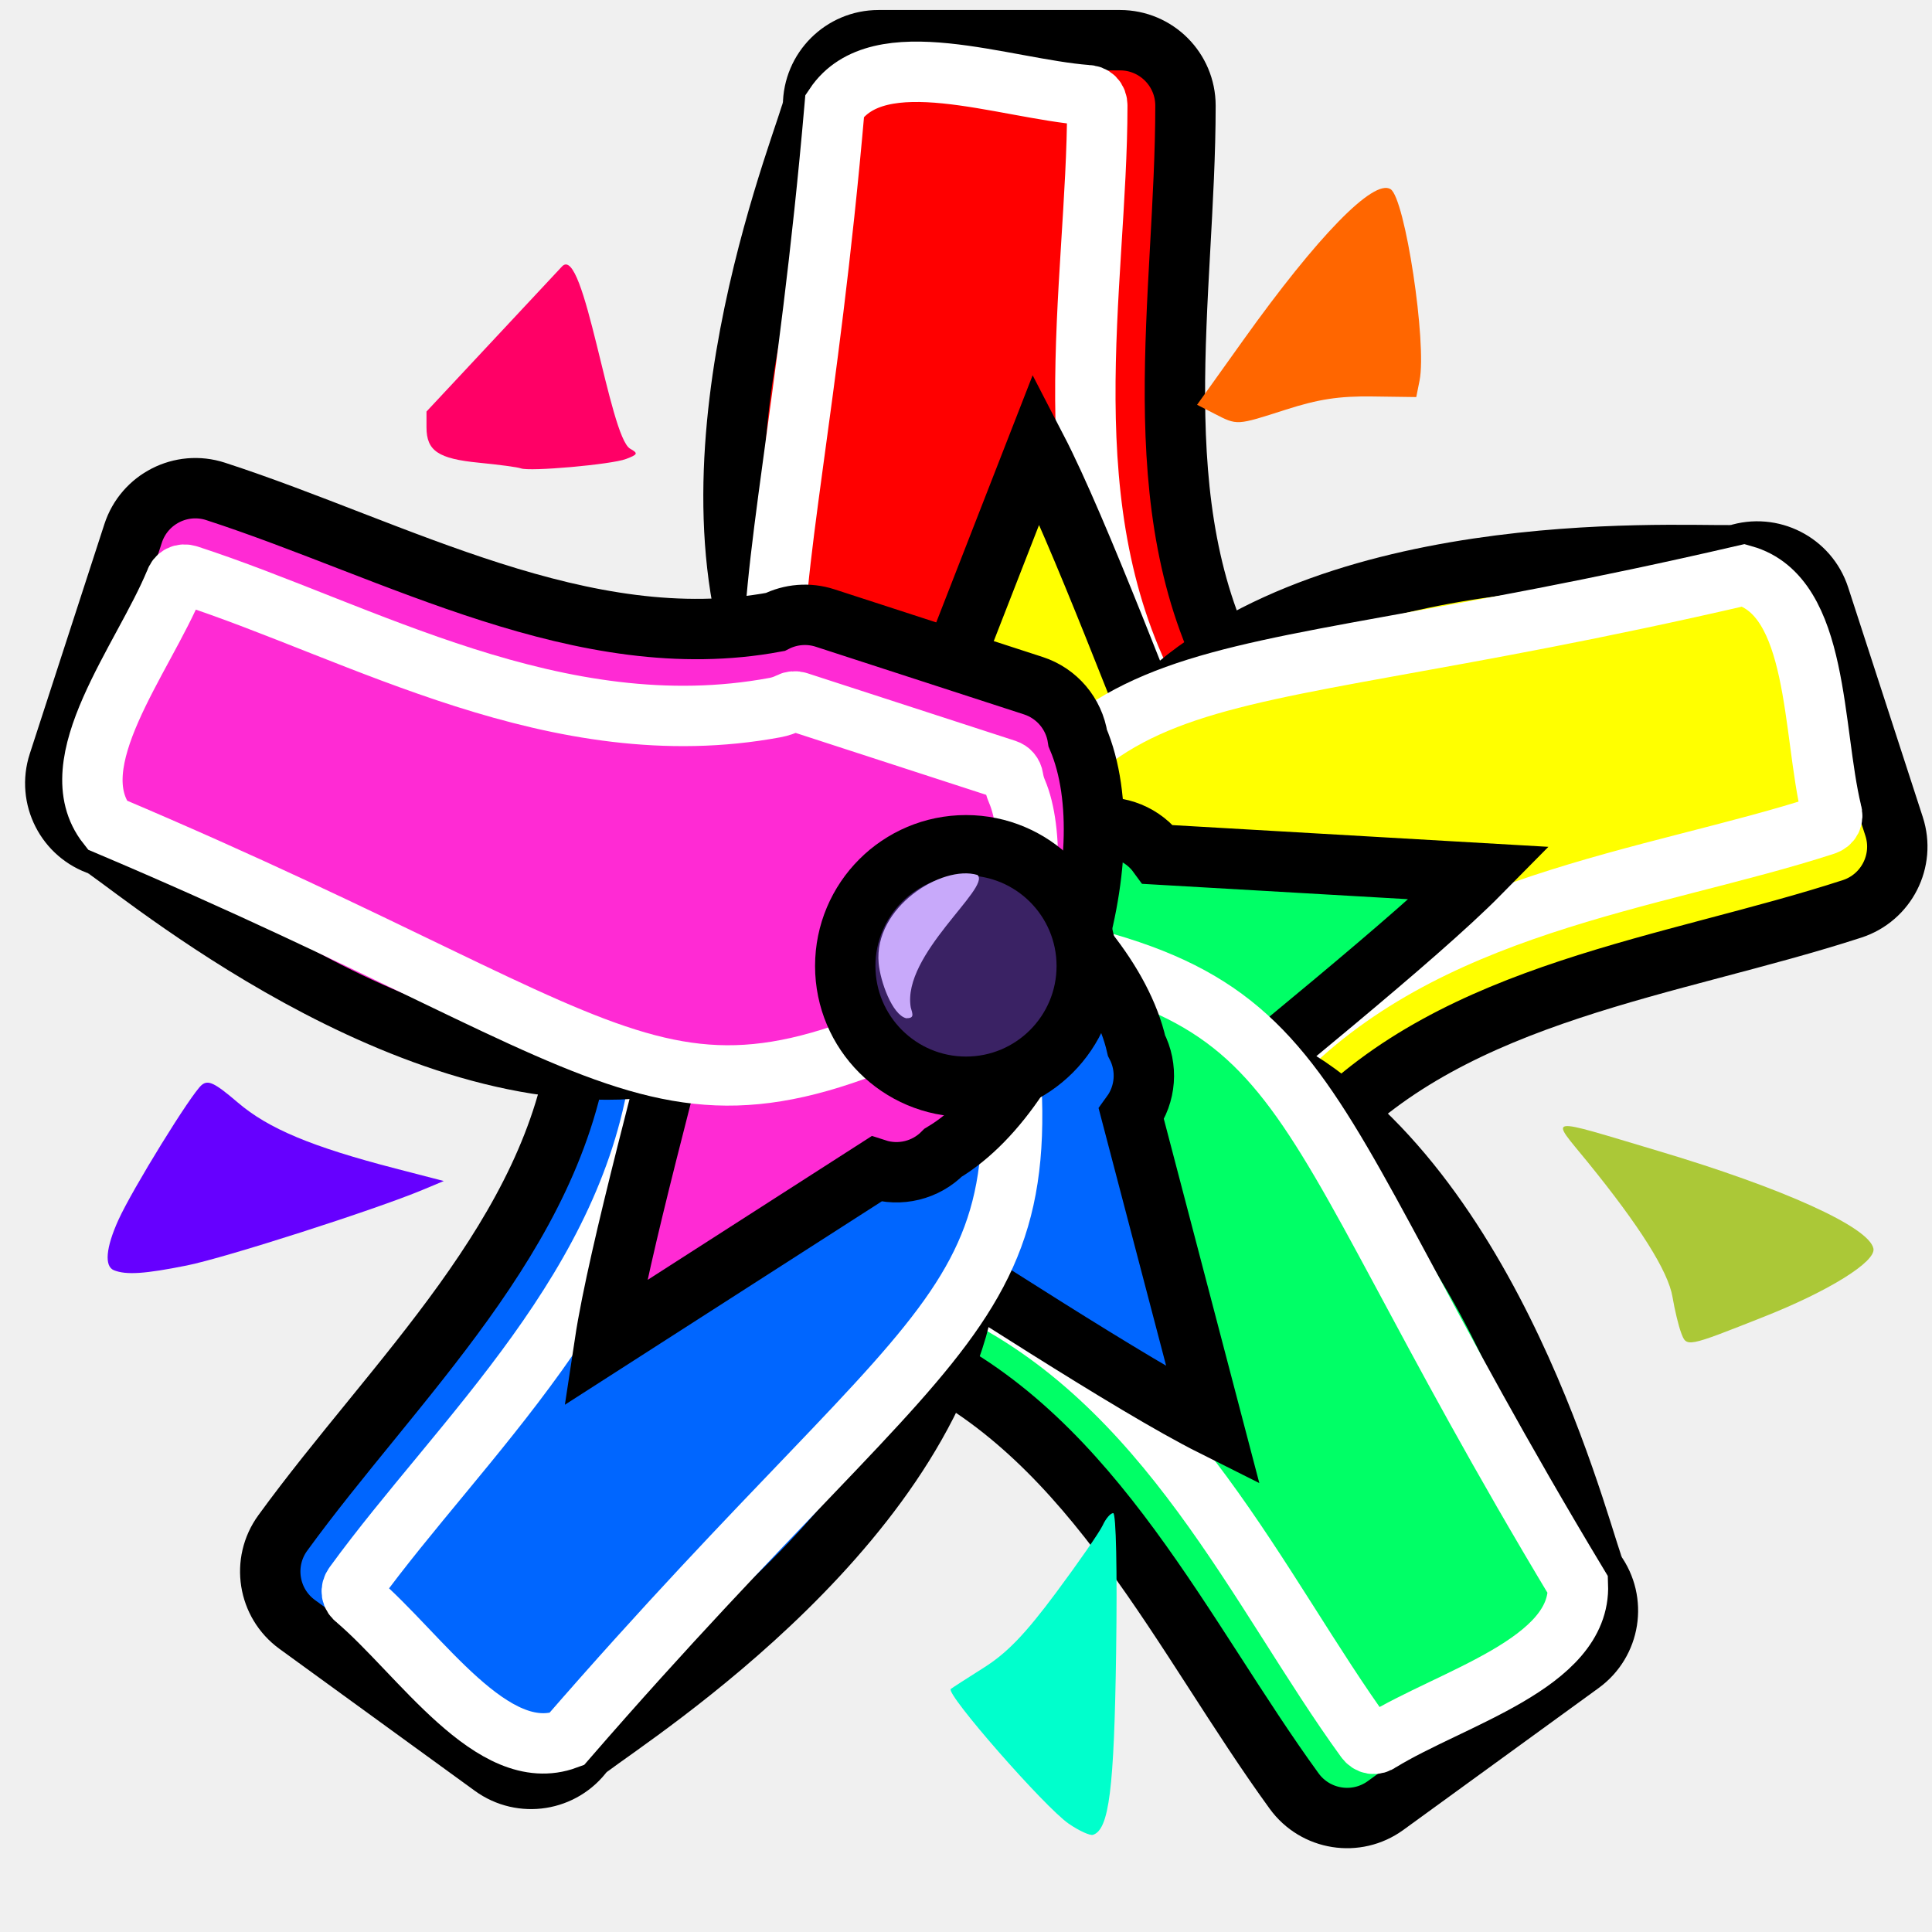
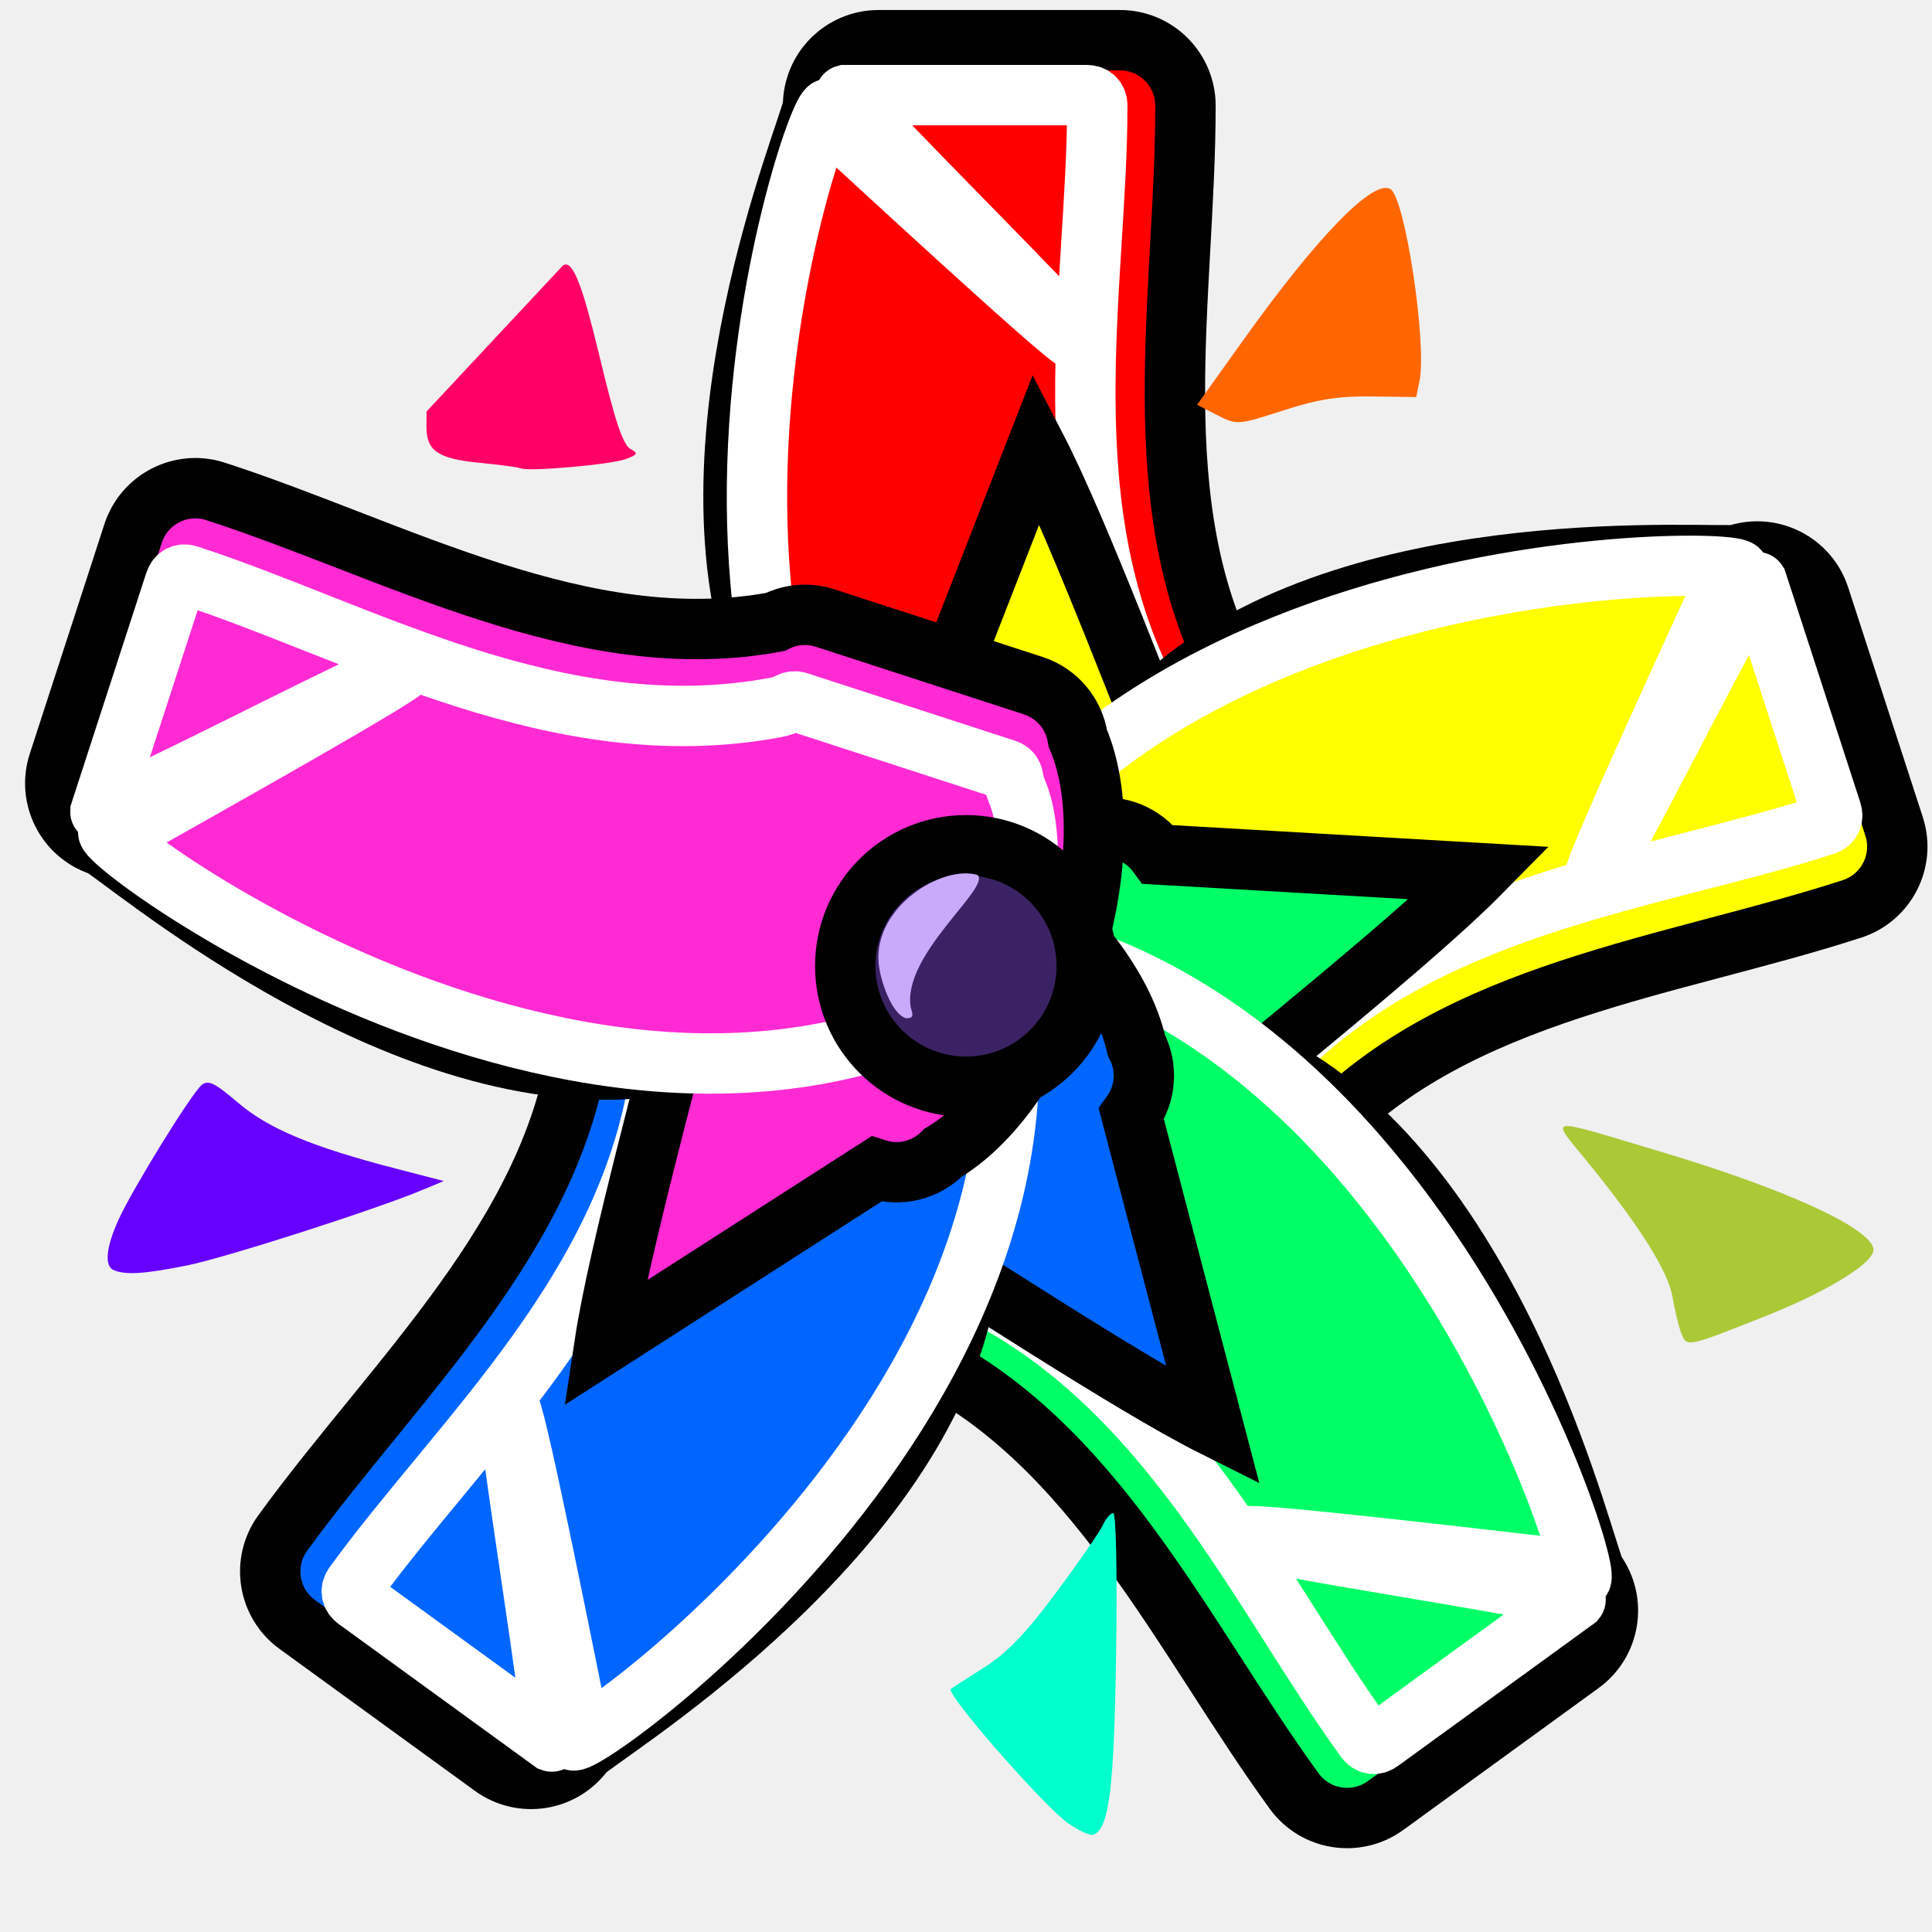
<svg xmlns="http://www.w3.org/2000/svg" xmlns:xlink="http://www.w3.org/1999/xlink" width="512.0px" height="512.0px" viewBox="0 0 512.0 512.0" version="1.1" id="SVGRoot">
  <defs id="defs857">
    </defs>
  <g id="layer1">
    <g id="g1480" transform="translate(416,-23.50781)">
      <path id="path1461" style="font-variation-settings:normal;opacity:1;vector-effect:none;fill-opacity:1;stroke:#000000;stroke-width:16;stroke-linecap:butt;stroke-linejoin:miter;stroke-miterlimit:4;stroke-dasharray:none;stroke-dashoffset:0;stroke-opacity:1;stop-color:#000000;stop-opacity:1" d="m 232.817,10.654 c -9.58,5.48e-4 -17.345,7.766 -17.346,17.346 -0.467,5.501 -36.907,90.752 -12.92,151.734 140.362,6.808 -23.132,8.146 -71.233,16.105 l 66.153,54.16 c 4.2e-4,6.57 3.712,12.575 9.588,15.514 25.758,22.486 89.758,22.486 115.516,0 5.876,-2.938 9.587,-8.944 9.588,-15.514 v -58 c 8e-5,-4.6 -1.827,-9.012 -5.08,-12.266 -24.688,-45.416 -12.92,-101.466 -12.92,-151.734 -5.5e-4,-9.58 -7.766,-17.345 -17.346,-17.346 z" />
-       <path id="use1513" style="font-variation-settings:normal;vector-effect:none;fill-opacity:1;stroke:#ffffff;stroke-width:16;stroke-linecap:butt;stroke-linejoin:miter;stroke-miterlimit:4;stroke-dasharray:none;stroke-dashoffset:0;stroke-opacity:1;stop-color:#000000" d="m 221.207,28 c -14.031,162.009 -40.838,165.738 34.793,239.824 20.009,0 39.807,-5.957 48.188,-13.273 0.929,-0.811 1.958,-1.501 3.061,-2.053 0.974,-0.487 1.545,-1.409 1.545,-2.498 v -58 c 1e-5,-0.746 -0.291,-1.447 -0.818,-1.975 -0.988,-0.988 -1.829,-2.113 -2.496,-3.34 C 277.464,135.15 290.793,75.997 290.793,28 290.793,26.285 289.715,25.207 288,25.207 265.784,23.471 232.817,10.654 221.207,28 Z" />
+       <path id="use1513" style="font-variation-settings:normal;vector-effect:none;fill-opacity:1;stroke:#ffffff;stroke-width:16;stroke-linecap:butt;stroke-linejoin:miter;stroke-miterlimit:4;stroke-dasharray:none;stroke-dashoffset:0;stroke-opacity:1;stop-color:#000000" d="m 224,25.207 c -3.14,0.89 141.937,141.393 -4.392,6.433 4.783,-27.573 -65.034,152.926 36.392,236.184 20.009,0 39.807,-5.957 48.188,-13.273 0.929,-0.811 1.958,-1.501 3.061,-2.053 0.974,-0.487 1.545,-1.409 1.545,-2.498 v -58 c 1e-5,-0.746 -0.291,-1.447 -0.818,-1.975 -0.988,-0.988 -1.829,-2.113 -2.496,-3.34 C 277.464,135.15 290.793,75.997 290.793,28 290.793,26.285 289.715,25.207 288,25.207 Z" />
    </g>
    <use x="0" y="0" xlink:href="#g1480" fill="#ff0000" stroke="#ff0000" id="use2670" width="100%" height="100%" transform="translate(-416,23.50781)" />
    <use x="0" y="0" xlink:href="#g1480" transform="rotate(72,447.8221,-42.04127)" fill="#ccff00" stroke="#ccff00" id="use2672" width="100%" height="100%" style="fill:#ffff00" />
    <use x="0" y="0" xlink:href="#g1480" transform="rotate(144,460.1809,176.6628)" fill="#00ff66" stroke="#00ff66" id="use2674" width="100%" height="100%" />
    <use x="0" y="0" xlink:href="#g1480" transform="rotate(-144,467.8191,311.8294)" fill="#0066ff" stroke="#0066ff" id="use2676" width="100%" height="100%" />
    <use x="0" y="0" xlink:href="#g1480" transform="rotate(-72,480.1779,530.5335)" fill="#cc00ff" stroke="#cc00ff" id="use2678" width="100%" height="100%" style="fill:#ff2ad4" />
    <circle style="fill:#3a2264;stroke:#000000;stroke-width:16;stroke-opacity:1;stop-color:#000000" id="path2680" cx="256" cy="256" r="32" />
    <path style="font-variation-settings:normal;opacity:1;vector-effect:none;fill:#c8a9fa;fill-opacity:1;stroke:none;stroke-width:50;stroke-linecap:butt;stroke-linejoin:miter;stroke-miterlimit:4;stroke-dasharray:none;stroke-dashoffset:0;stroke-opacity:1;stop-color:#000000;stop-opacity:1" d="m 259.032,231.875 c 3.741,3.292 -20.025,21.118 -17.679,35.074 0.59,2.006 0.933,2.892 -1.196,2.897 -3.747,-0.919 -6.864,-9.807 -7.302,-14.551 -1.375,-14.887 16.795,-26.213 26.177,-23.42 z" id="path2684" />
    <path style="fill:#ff0066;stroke:none;stroke-width:16;stroke-opacity:1;stop-color:#000000" d="m 138.026,124.119 c -0.786,-0.305 -5.774,-0.977 -11.084,-1.492 -10.798,-1.047 -13.916,-3.148 -13.916,-9.38 v -4.184 l 35.914,-38.448 c 5.874,-6.288 12.516,45.199 18.07,48.307 2.166,1.212 2.037,1.522 -1.127,2.721 -3.858,1.462 -25.514,3.385 -27.857,2.475 z" id="path2693" />
    <path style="fill:#6600ff;stroke:none;stroke-width:16;stroke-opacity:1;stop-color:#000000" d="m 30.192,336.627 c -2.585,-1.043 -2.145,-5.981 1.188,-13.329 3.725,-8.212 19.315,-33.475 22.068,-35.76 1.724,-1.431 3.442,-0.596 9.6,4.665 8.088,6.91 19.584,11.718 41.745,17.46 l 12.816,3.321 -5.58,2.332 c -12.642,5.282 -52.237,17.982 -62.491,20.043 -11.167,2.245 -16.12,2.569 -19.346,1.267 z" id="path2695" />
    <path style="fill:#ff6600;stroke:none;stroke-width:16;stroke-opacity:1;stop-color:#000000" d="m 321.824,109.63 -4.588,-2.355 12.238,-17.133 c 19.731,-27.623 34.535,-42.799 39.035,-40.018 3.847,2.378 9.671,40.823 7.687,50.744 l -0.872,4.359 -11.6,-0.159 c -8.864,-0.122 -14.295,0.707 -23.028,3.512 -13.083,4.203 -12.766,4.186 -18.873,1.05 z" id="path2701" />
    <path style="fill:#abc837;stroke:none;stroke-width:16;stroke-opacity:1;stop-color:#000000" d="m 445.519,353.207 c -0.688,-1.821 -1.719,-6.098 -2.29,-9.505 -1.138,-6.779 -8.697,-18.791 -22.525,-35.791 -9.975,-12.264 -11.738,-11.988 18.686,-2.919 33.318,9.931 55.998,20.223 57.092,25.906 0.669,3.476 -11.824,11.25 -29,18.047 -20.664,8.177 -20.496,8.145 -21.963,4.263 z" id="path2705" />
    <path style="fill:#00ffcc;stroke:none;stroke-width:16;stroke-opacity:1;stop-color:#000000" d="m 283.227,483.304 c -6.351,-4.353 -32.721,-34.48 -31.256,-35.71 0.307,-0.258 4.25,-2.801 8.761,-5.652 6.158,-3.892 10.923,-8.839 19.12,-19.852 6.005,-8.068 11.578,-16.115 12.385,-17.883 0.806,-1.768 2.054,-3.214 2.772,-3.214 0.769,0 1.089,15.131 0.777,36.786 -0.524,36.46 -1.867,47.075 -6.13,48.468 -0.795,0.26 -3.688,-1.065 -6.429,-2.943 z" id="path2709" />
  </g>
</svg>
